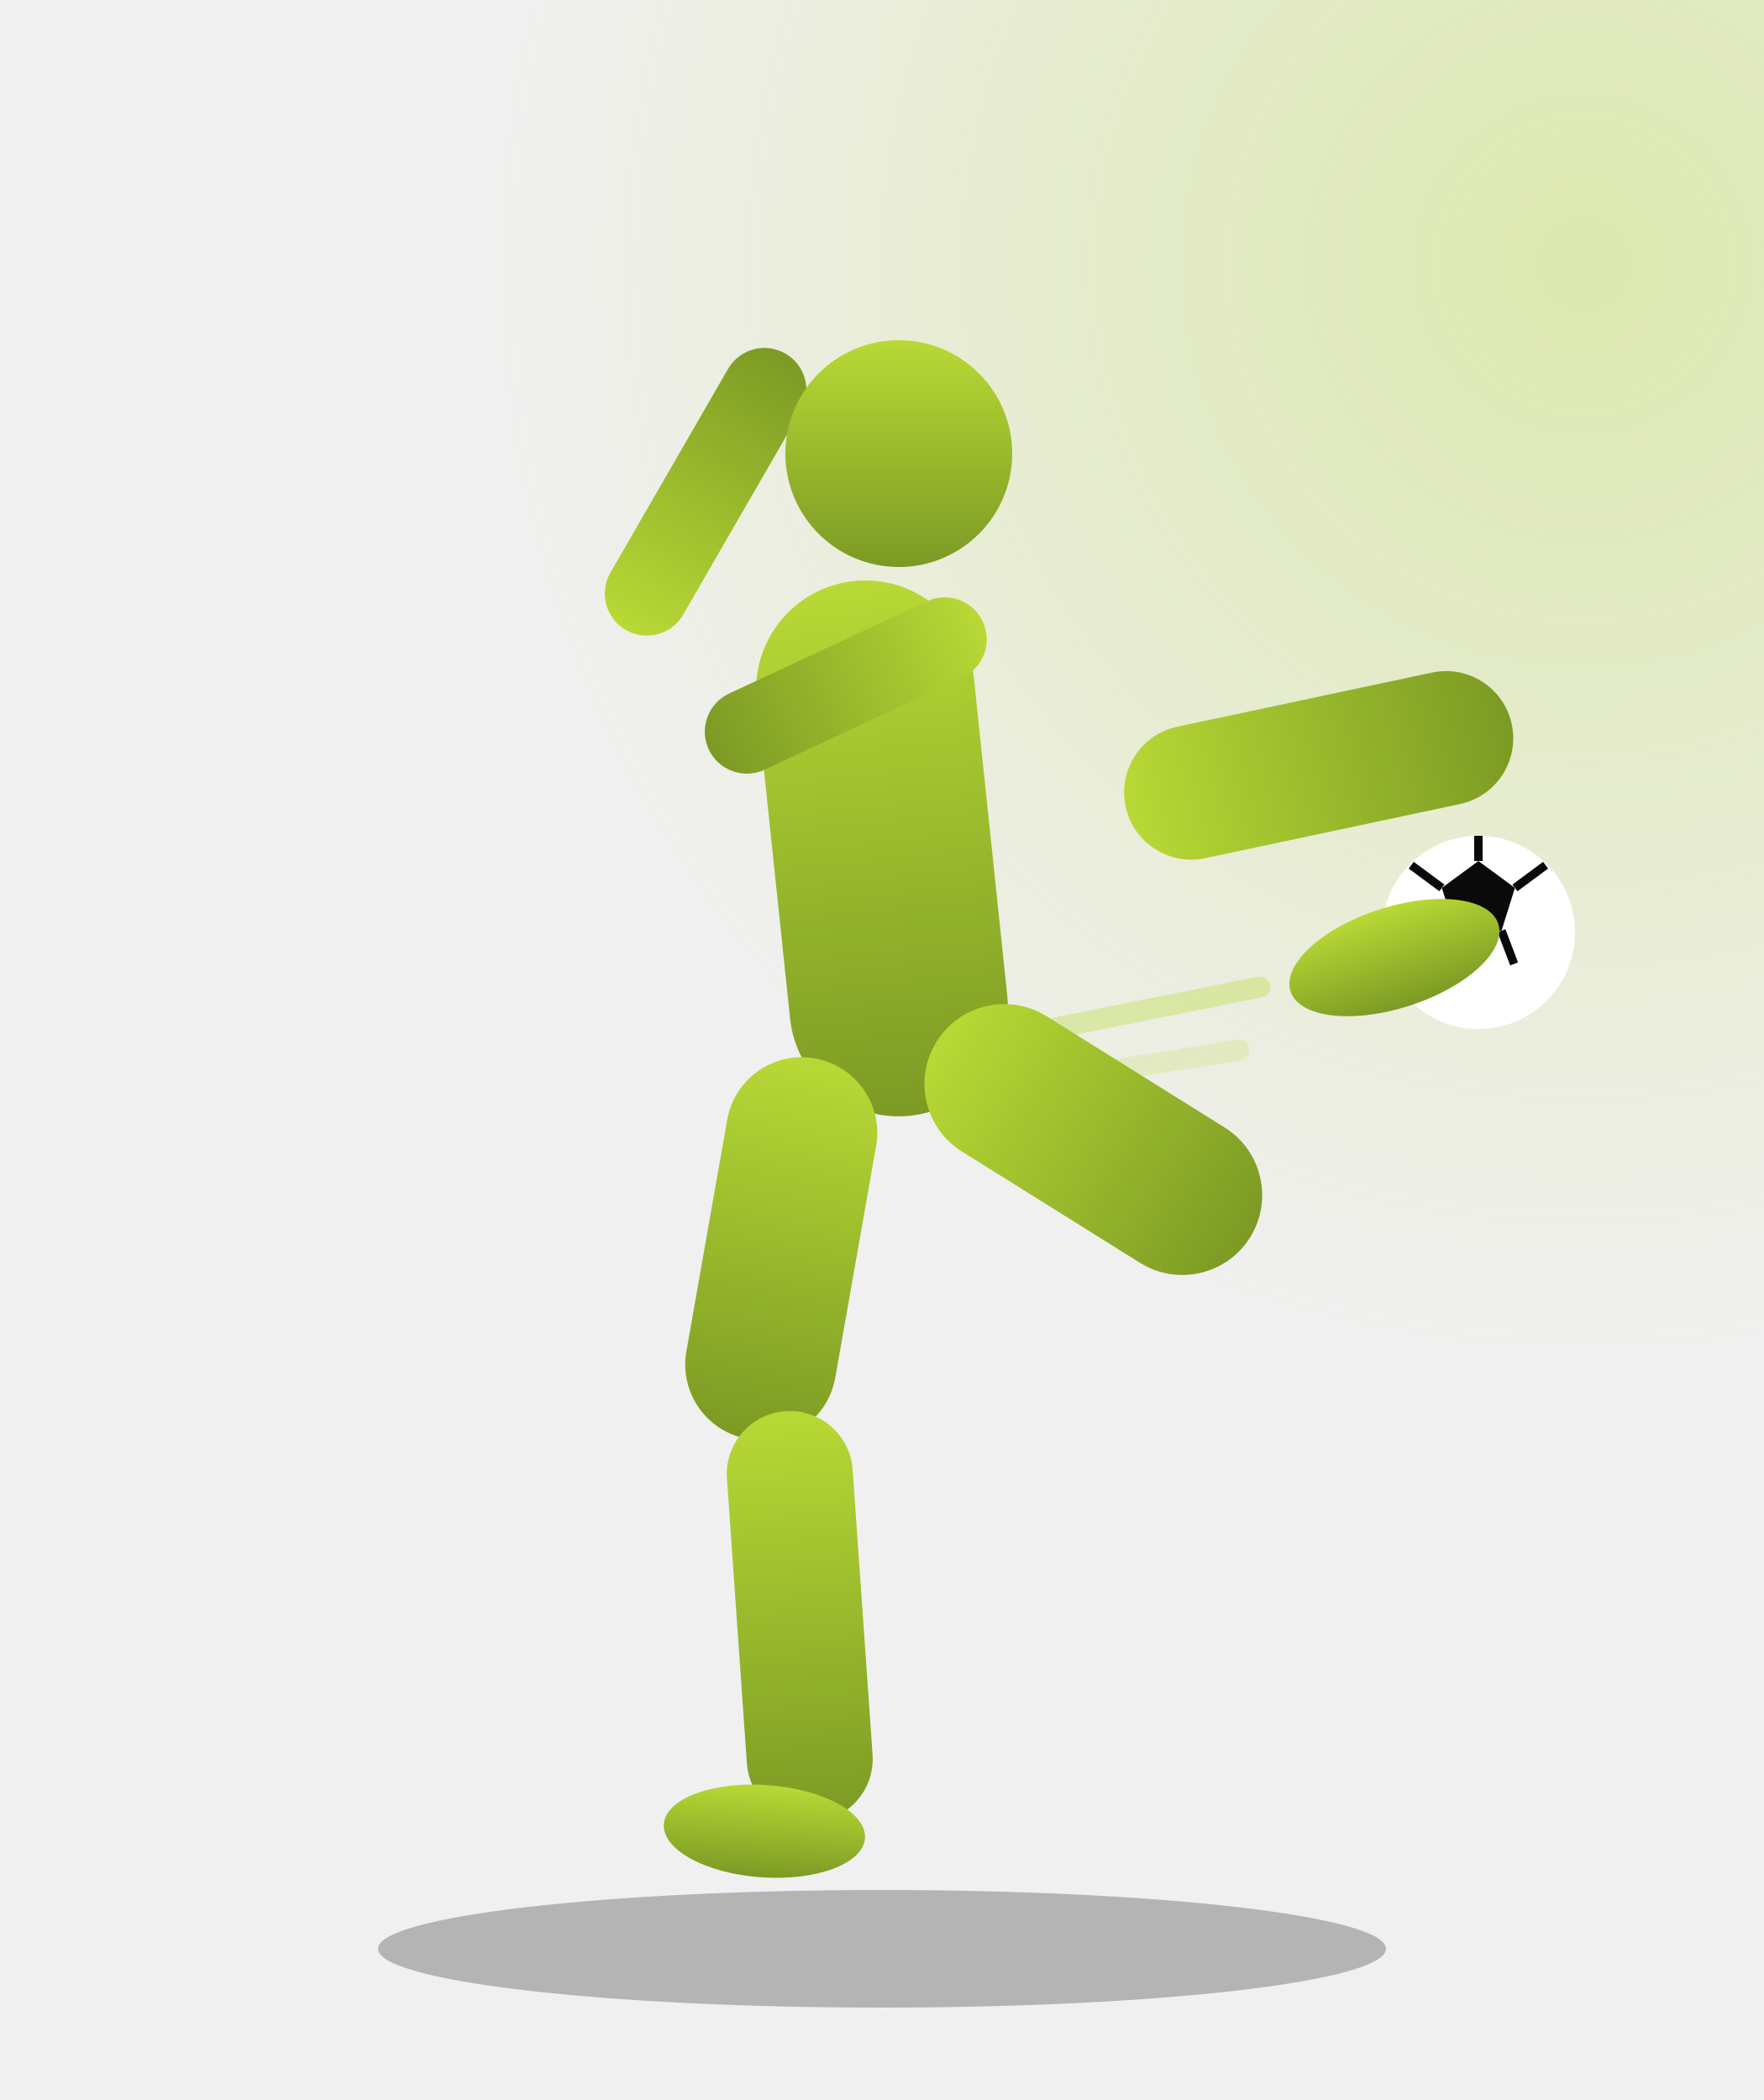
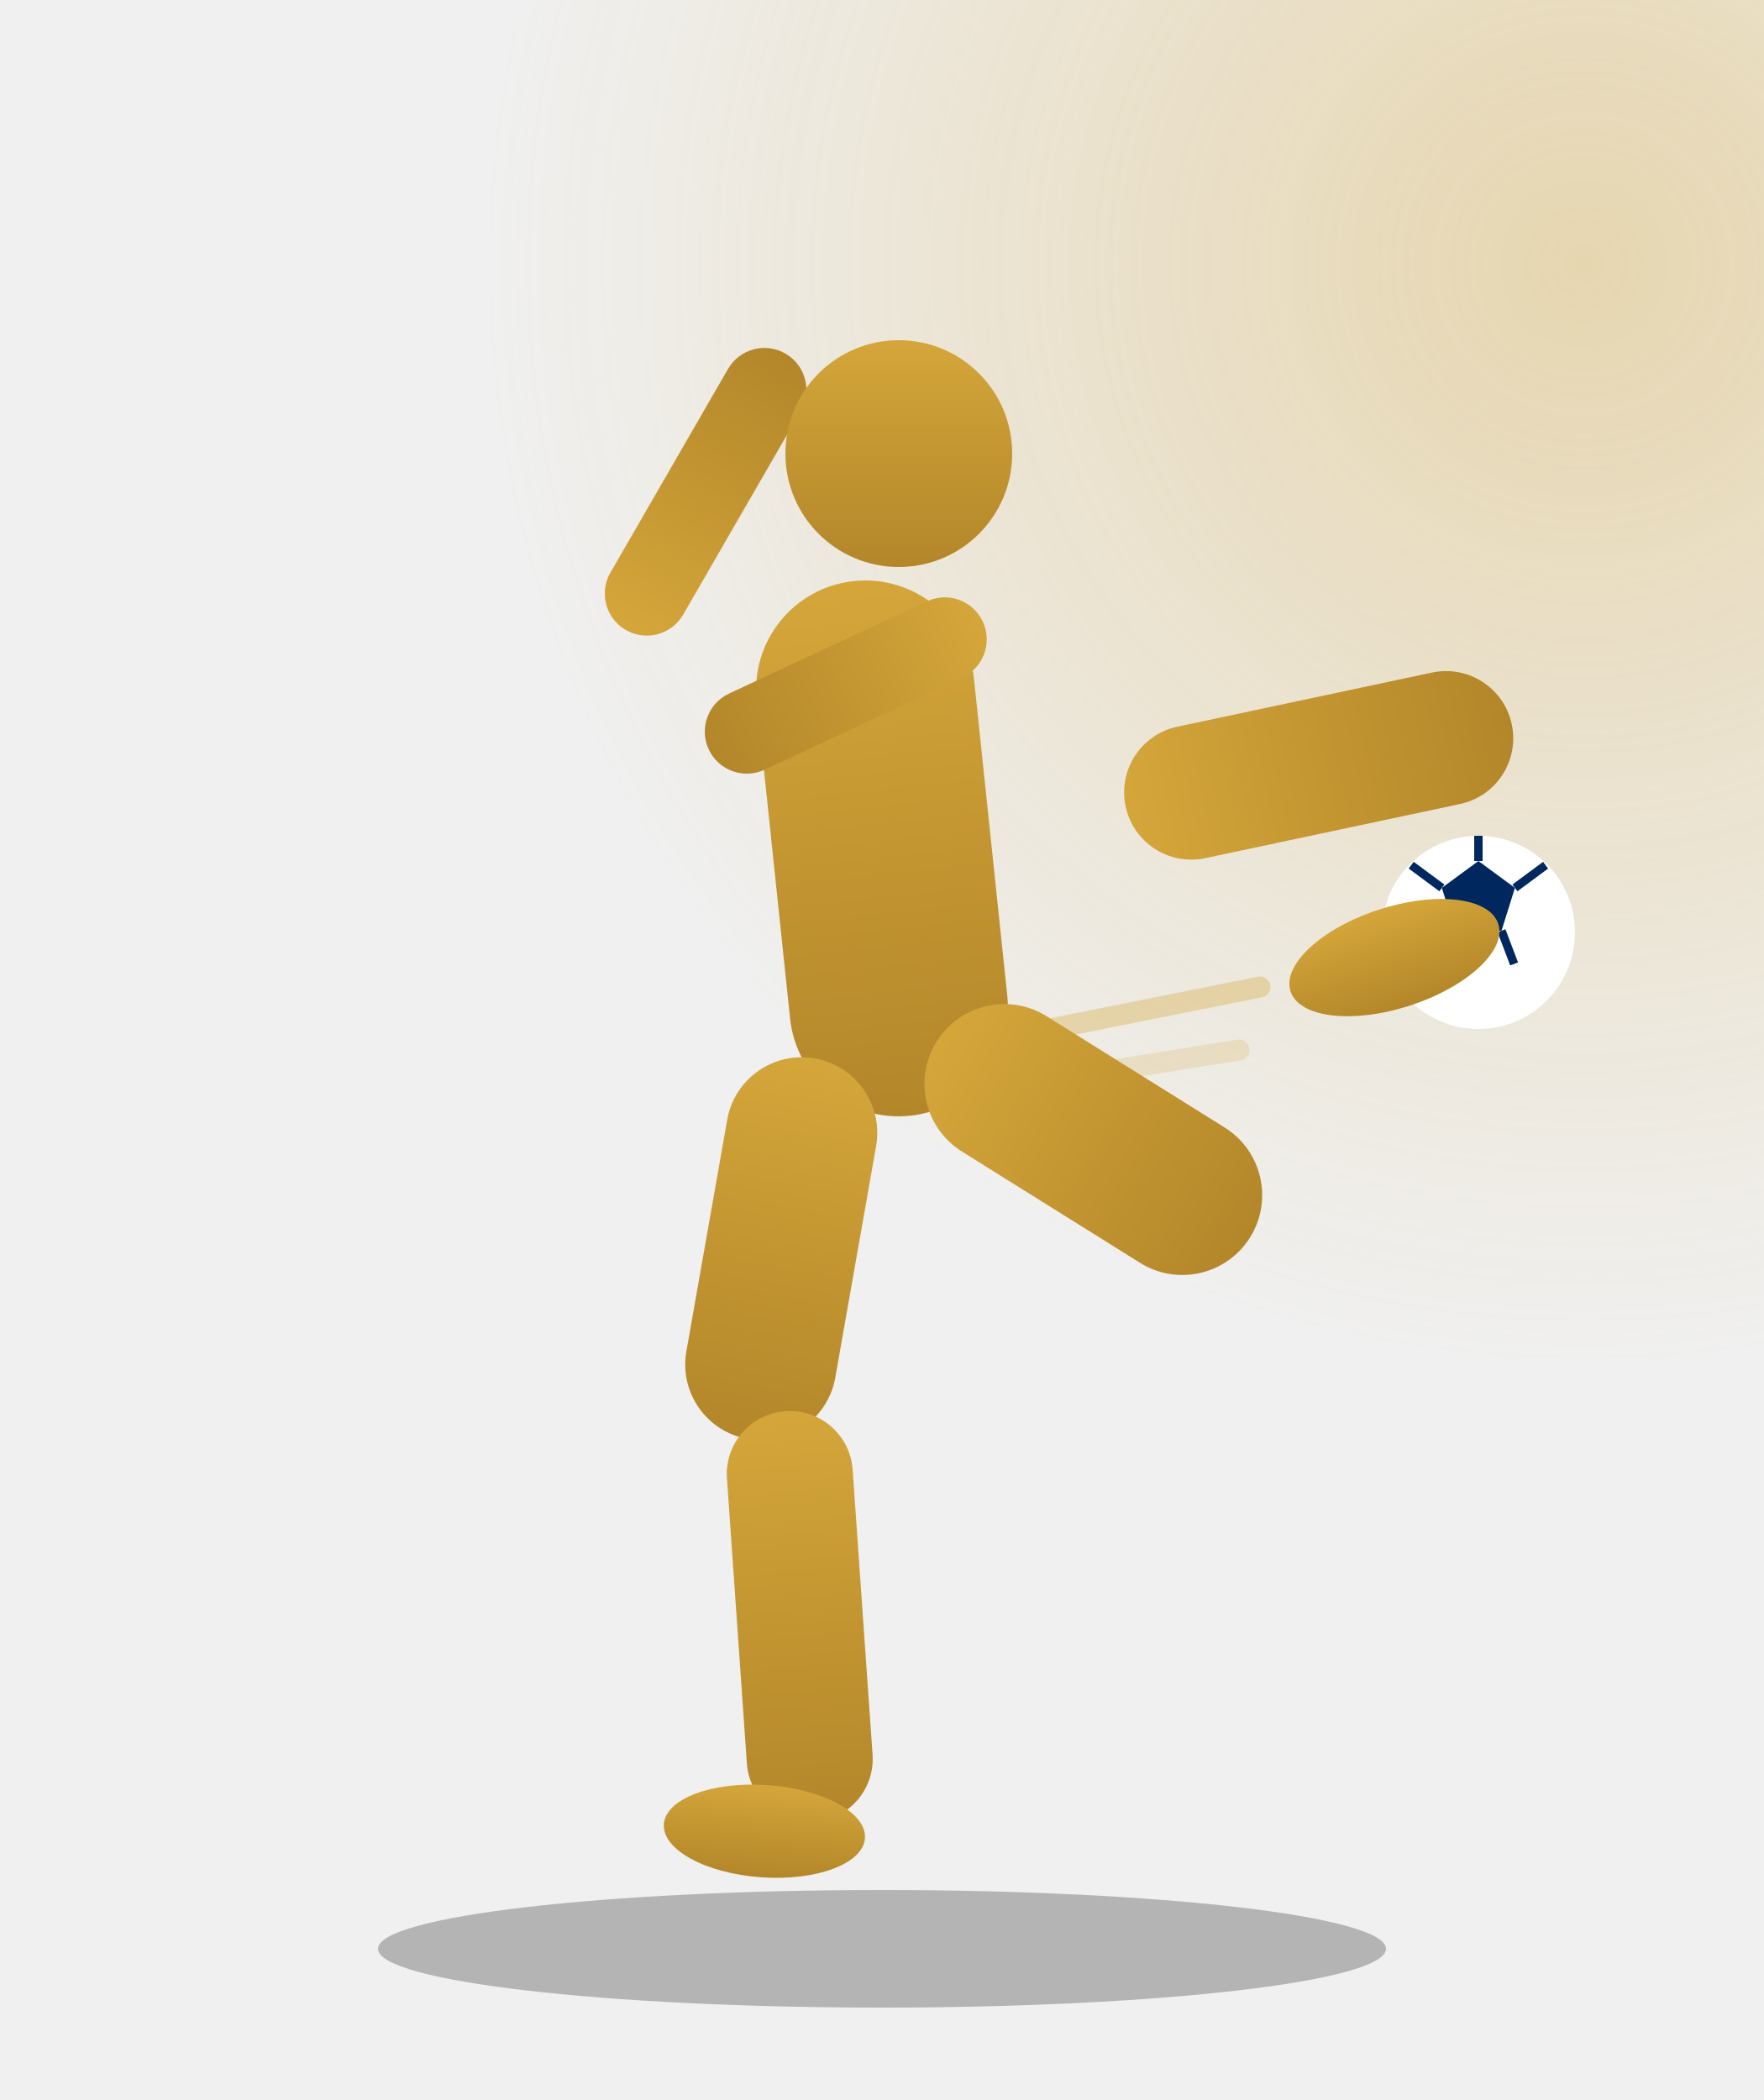
<svg xmlns="http://www.w3.org/2000/svg" viewBox="0 0 420 500">
  <defs>
    <linearGradient id="playerGrad" x1="0" y1="0" x2="0" y2="1">
-       <stop offset="0%" stop-color="#B8D935" />
-       <stop offset="100%" stop-color="#7C9A24" />
+       <stop offset="0%" stop-color="#D4A63A" />
+       <stop offset="100%" stop-color="#B3862A" />
    </linearGradient>
    <radialGradient id="lightBurst" cx="70%" cy="30%" r="60%">
-       <stop offset="0%" stop-color="rgba(184,217,53,0.35)" />
-       <stop offset="100%" stop-color="rgba(184,217,53,0)" />
+       <stop offset="0%" stop-color="rgba(212,166,58,0.35)" />
+       <stop offset="100%" stop-color="rgba(212,166,58,0)" />
    </radialGradient>
  </defs>
  <circle cx="290" cy="150" r="220" fill="url(#lightBurst)" />
-   <path d="M300 235 L250 245" stroke="#B8D935" stroke-width="5" stroke-linecap="round" opacity="0.35" />
-   <path d="M295 250 L245 258" stroke="#B8D935" stroke-width="5" stroke-linecap="round" opacity="0.2" />
+   <path d="M300 235 L250 245" stroke="#D4A63A" stroke-width="5" stroke-linecap="round" opacity="0.35" />
+   <path d="M295 250 L245 258" stroke="#D4A63A" stroke-width="5" stroke-linecap="round" opacity="0.2" />
  <circle cx="352" cy="222" r="23" fill="#FFFFFF" />
-   <path d="M352 205 L360.7 211.4 L357.5 221.6 L346.5 221.6 L343.3 211.4 Z" fill="#0A0A0A" />
-   <path d="M352 205 L352 199" stroke="#0A0A0A" stroke-width="2" />
-   <path d="M360.7 211.4 L368 206" stroke="#0A0A0A" stroke-width="2" />
-   <path d="M357.5 221.6 L360.5 229.5" stroke="#0A0A0A" stroke-width="2" />
-   <path d="M346.5 221.6 L343.5 229.5" stroke="#0A0A0A" stroke-width="2" />
-   <path d="M343.3 211.4 L336 206" stroke="#0A0A0A" stroke-width="2" />
+   <path d="M352 205 L360.7 211.4 L357.5 221.6 L346.5 221.6 L343.3 211.4 Z" fill="#00275E" />
+   <path d="M352 205 L352 199" stroke="#00275E" stroke-width="2" />
+   <path d="M360.7 211.4 L368 206" stroke="#00275E" stroke-width="2" />
+   <path d="M357.5 221.6 L360.5 229.5" stroke="#00275E" stroke-width="2" />
+   <path d="M346.5 221.6 L343.5 229.5" stroke="#00275E" stroke-width="2" />
+   <path d="M343.3 211.4 L336 206" stroke="#00275E" stroke-width="2" />
  <rect x="139" y="150" width="20" height="76" rx="10" fill="url(#playerGrad)" transform="rotate(-150 149 150)" />
  <rect x="184" y="138" width="52" height="128" rx="26" fill="url(#playerGrad)" transform="rotate(-6 210 202)" />
  <circle cx="214" cy="108" r="27" fill="url(#playerGrad)" />
  <rect x="224" y="148" width="20" height="72" rx="10" fill="url(#playerGrad)" transform="rotate(65 234 148)" />
  <rect x="176" y="252" width="36" height="92" rx="18" fill="url(#playerGrad)" transform="rotate(10 194 252)" />
  <rect x="172" y="336" width="30" height="98" rx="15" fill="url(#playerGrad)" transform="rotate(-4 187 336)" />
  <ellipse cx="182" cy="436" rx="24" ry="11" fill="url(#playerGrad)" transform="rotate(4 182 436)" />
  <rect x="204" y="248" width="38" height="88" rx="19" fill="url(#playerGrad)" transform="rotate(-58 223 248)" />
  <rect x="252" y="192" width="32" height="94" rx="16" fill="url(#playerGrad)" transform="rotate(-102 268 192)" />
  <ellipse cx="332" cy="228" rx="26" ry="12" fill="url(#playerGrad)" transform="rotate(-18 332 228)" />
  <ellipse cx="210" cy="464" rx="120" ry="14" fill="#000000" opacity="0.25" />
</svg>
